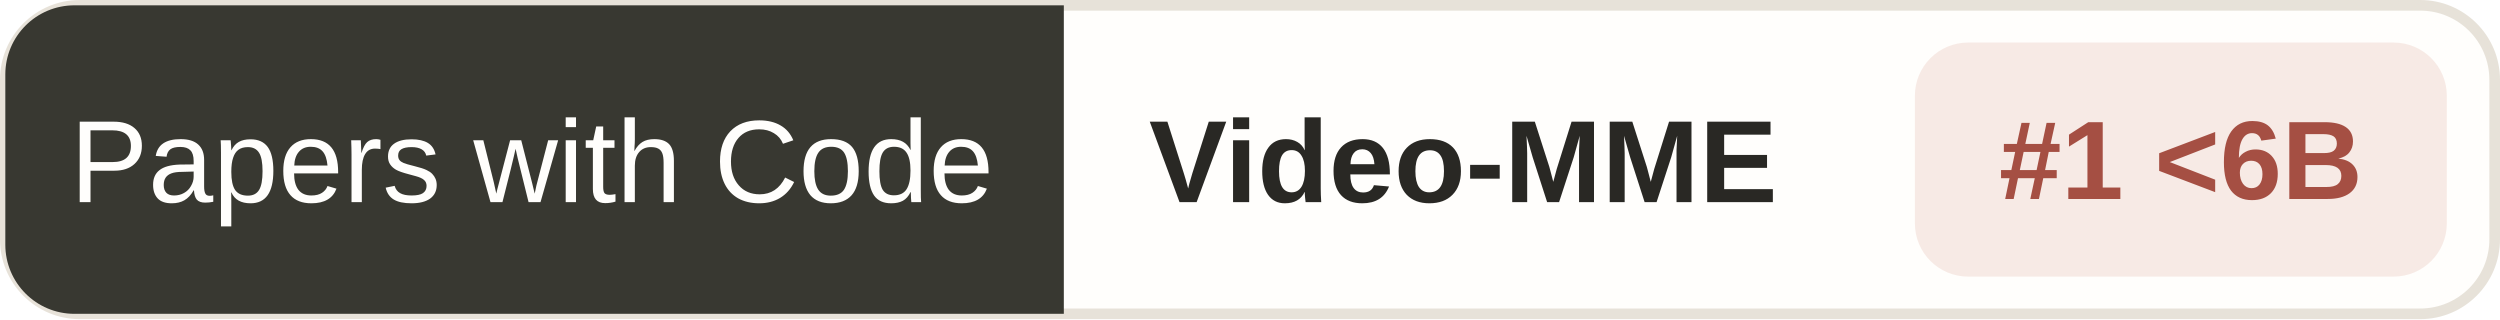
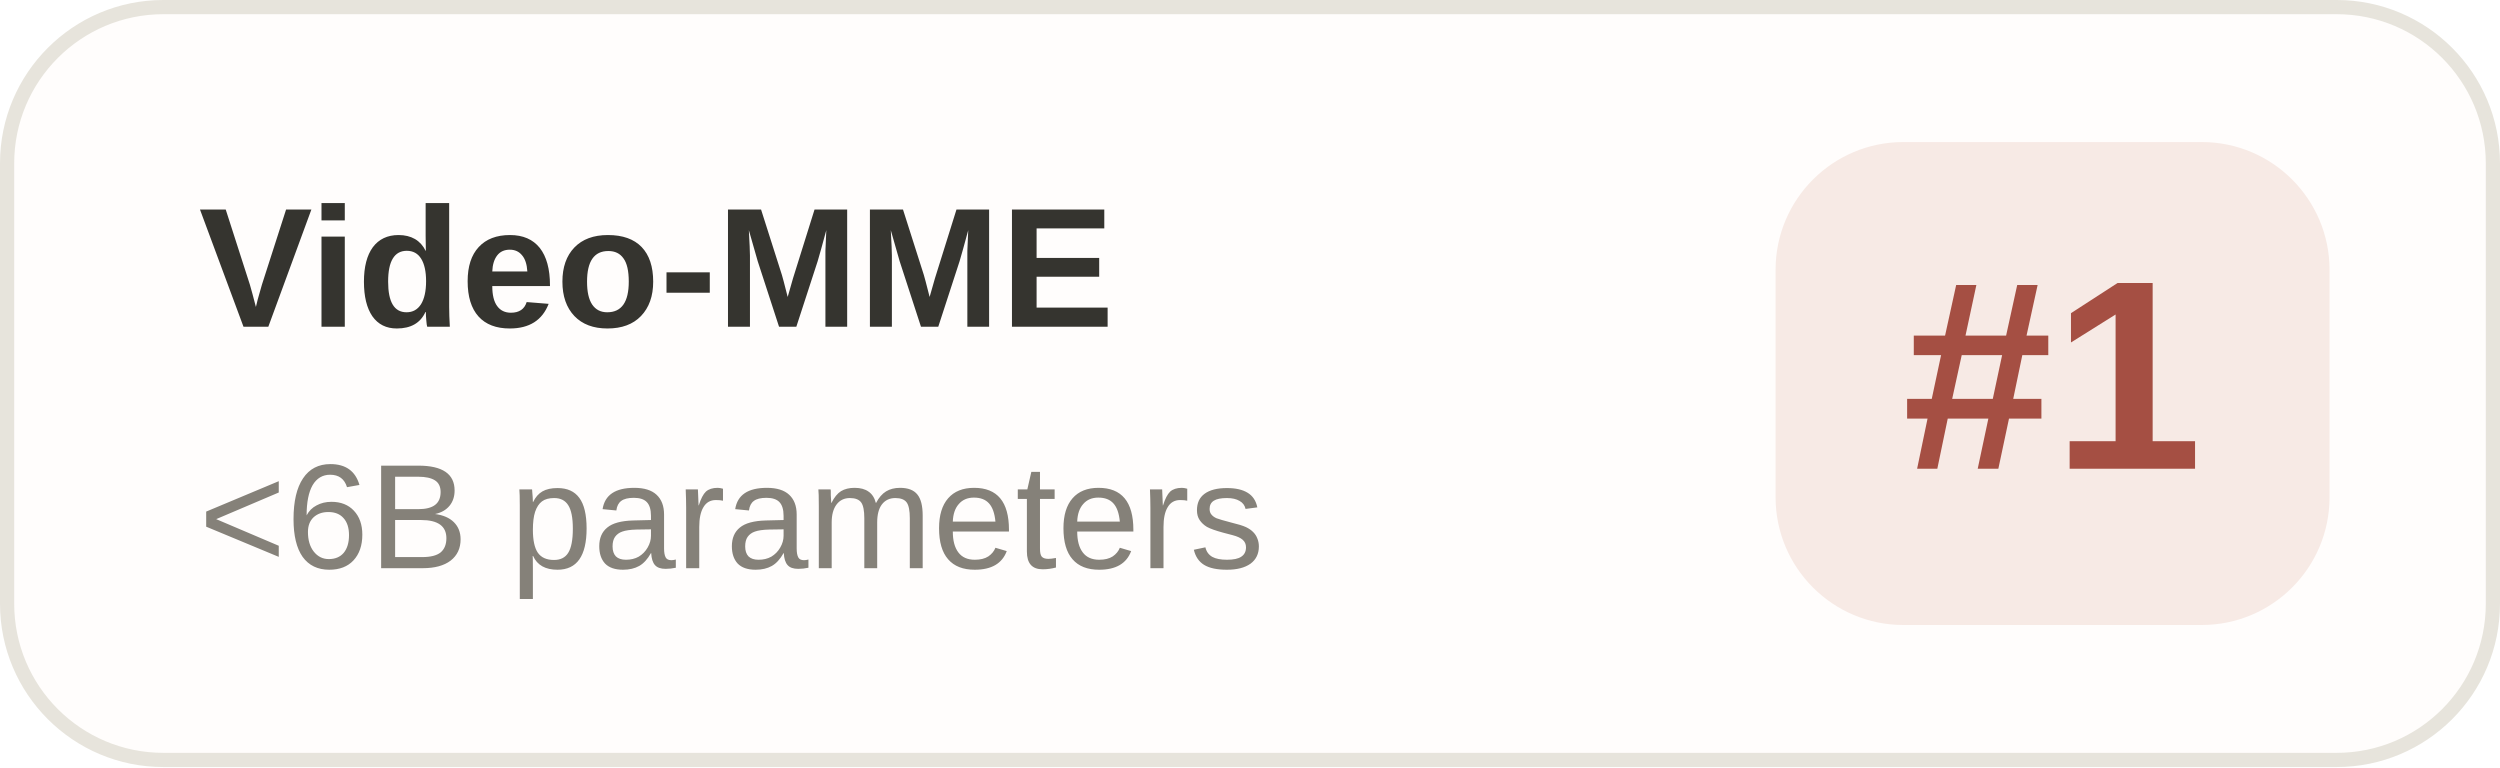
- <svg xmlns="http://www.w3.org/2000/svg" width="235" height="30" viewBox="0 0 235 30" role="img" aria-label="VideoJev-4B: #1 on Video-MME, models with fewer than 6B total parameters — Papers with Code, 2026-10-17">
-   <rect x="0.5" y="0.5" width="234" height="29" rx="7" fill="#FFFEFC" stroke="#E7E2D9" />
-   <path d="M7 .5H100V29.5H7A6.5 6.5 0 0 1 .5 23V7A6.5 6.5 0 0 1 7 .5Z" fill="#383831" />
-   <text x="50" y="19" text-anchor="middle" font-family="Arial, Helvetica, sans-serif" font-size="11" font-weight="500" fill="#FFFEFC">Papers with Code</text>
-   <text x="108" y="19" font-family="Arial, Helvetica, sans-serif" font-size="11" font-weight="600" fill="#292824">Video-MME</text>
-   <rect x="180" y="4" width="50" height="22" rx="5" fill="#F7EAE5" />
-   <text x="205.0" y="18.7" text-anchor="middle" font-family="Arial, Helvetica, sans-serif" font-size="10.5" font-weight="700" fill="#A54F43">#1 &lt;6B</text>
+ <svg xmlns="http://www.w3.org/2000/svg" width="176" height="54" viewBox="0 0 176 54" role="img" aria-label="VideoJev-4B: #1 on Video-MME, models with fewer than 6B total parameters — Papers with Code, 2026-10-17">
+   <rect x="0.5" y="0.5" width="175" height="53" rx="11" fill="#FFFDFC" stroke="#E7E4DC" />
+   <text x="14" y="23" font-family="Arial, Helvetica, sans-serif" font-size="12" font-weight="600" fill="#35342F">Video-MME</text>
+   <text x="14" y="40" font-family="Arial, Helvetica, sans-serif" font-size="10.5" fill="#858179">&lt;6B parameters</text>
+   <rect x="125" y="10" width="39" height="34" rx="9" fill="#F7EAE5" />
+   <text x="144.5" y="33" text-anchor="middle" font-family="Arial, Helvetica, sans-serif" font-size="19" font-weight="600" fill="#A54F43">#1</text>
</svg>
